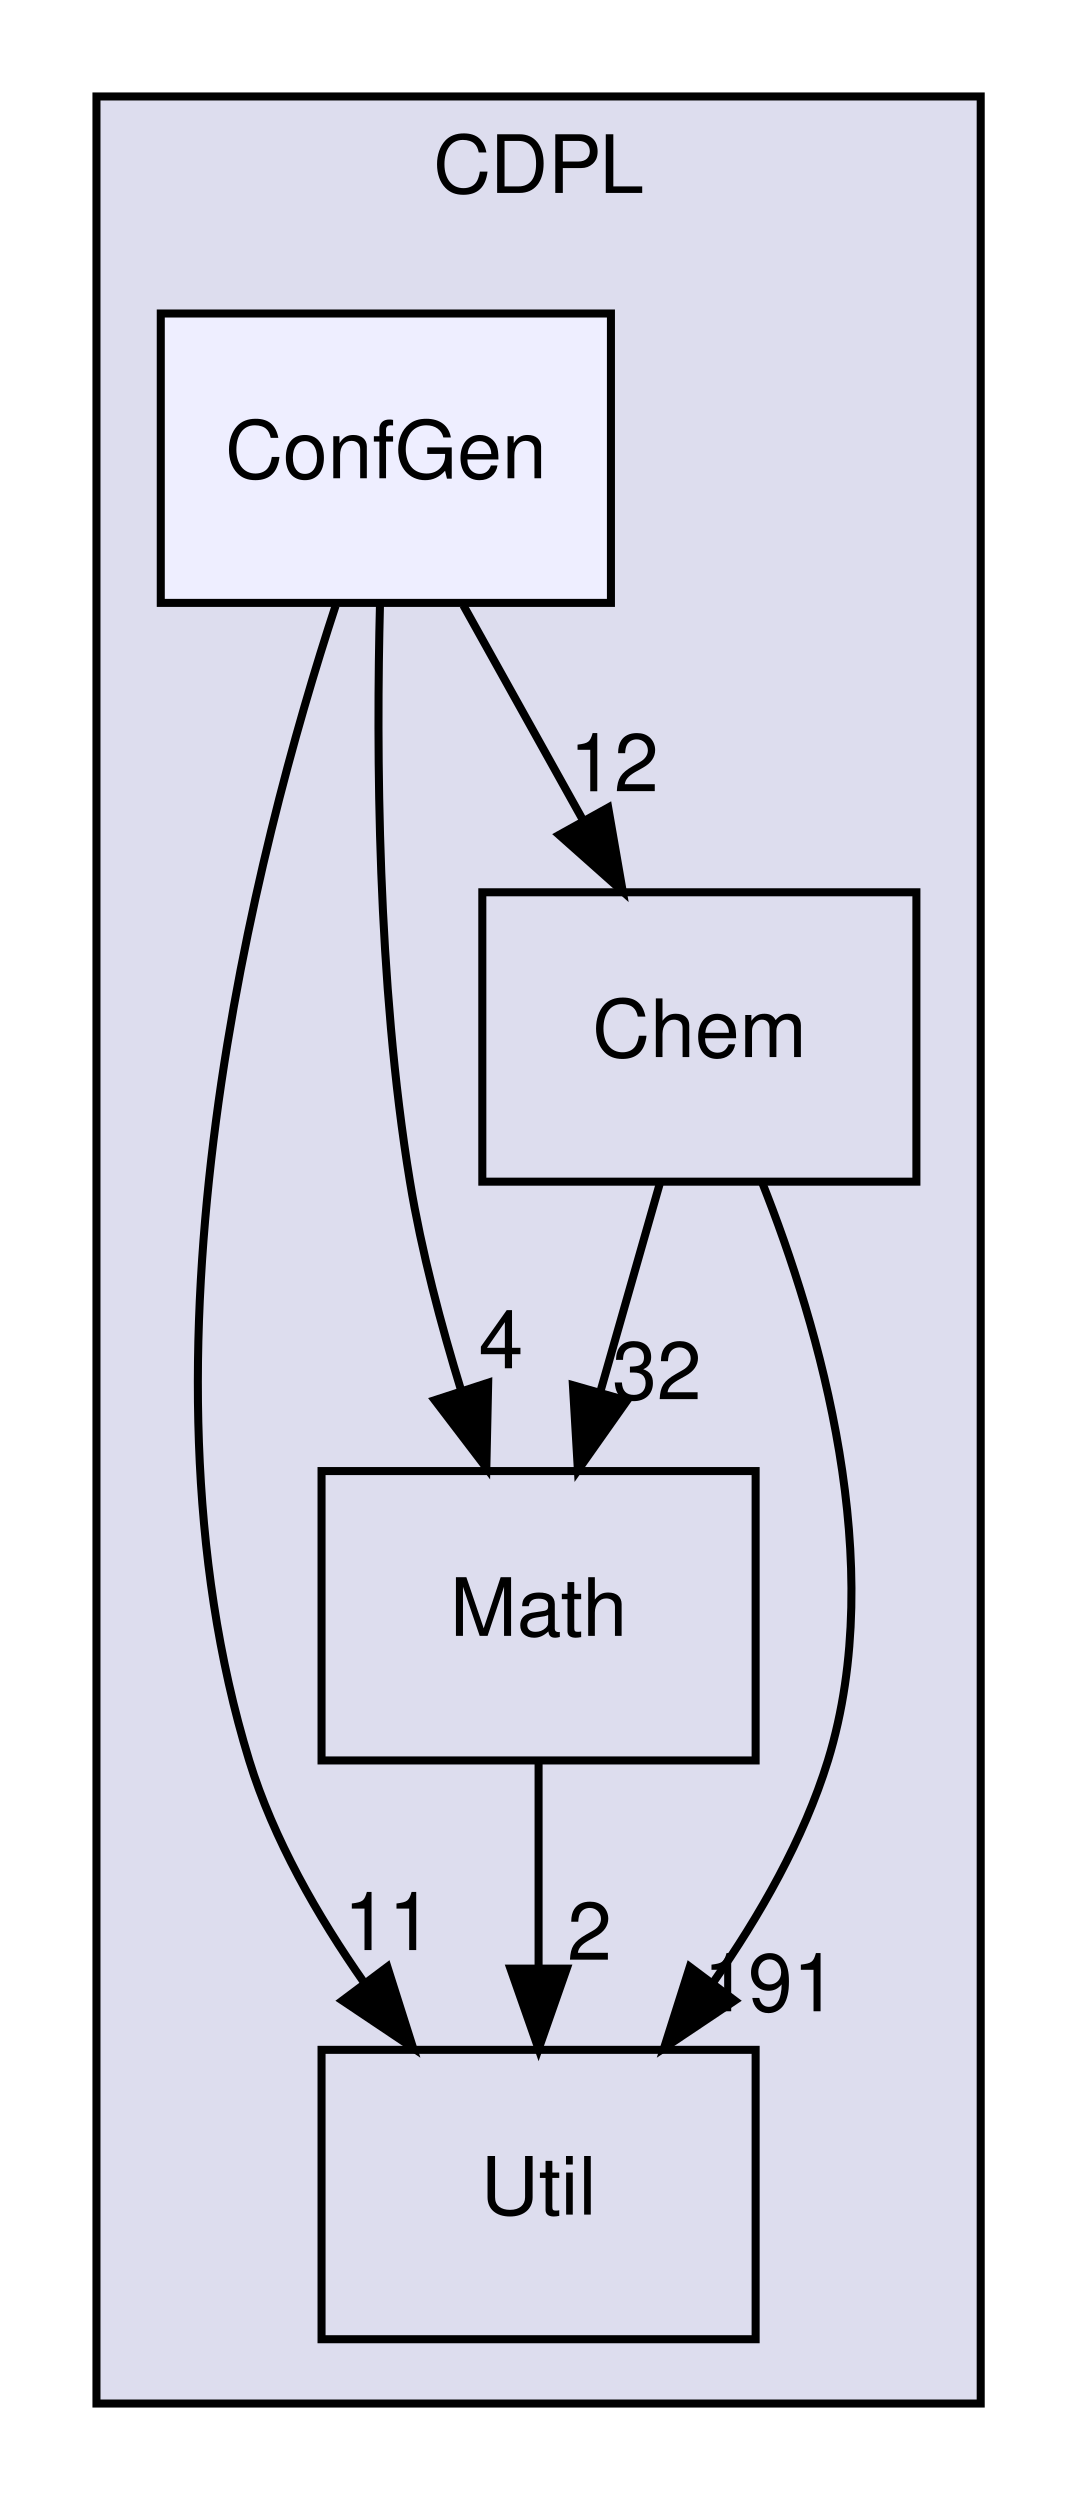
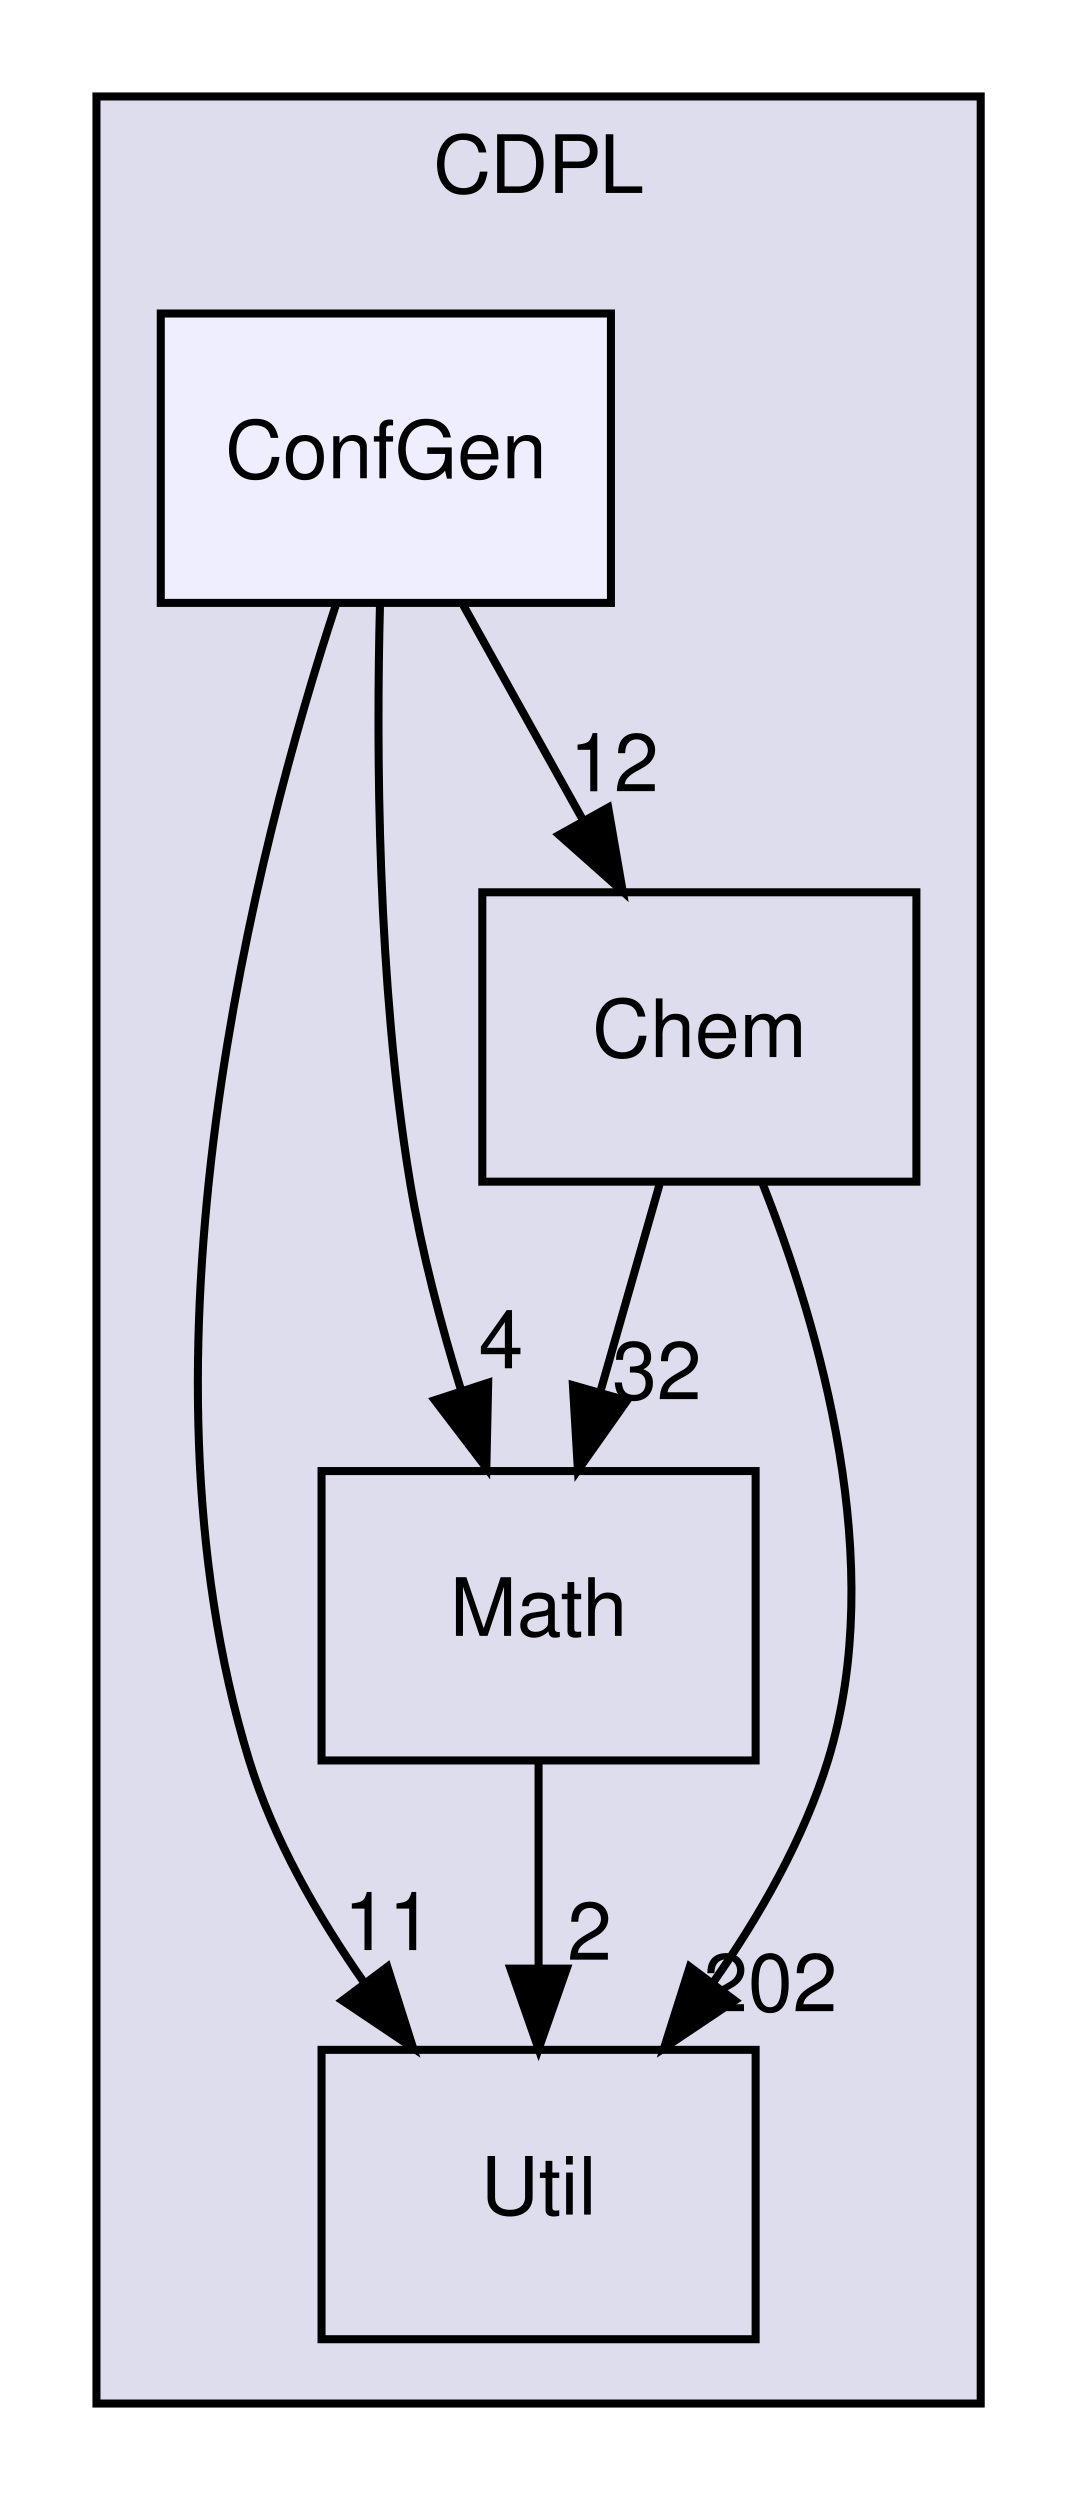
<svg xmlns="http://www.w3.org/2000/svg" xmlns:xlink="http://www.w3.org/1999/xlink" width="134pt" height="311pt" viewBox="0.00 0.00 134.00 311.00">
  <g id="graph0" class="graph" transform="scale(1 1) rotate(0) translate(4 307)">
    <g id="clust1" class="cluster">
      <g id="a_clust1">
        <a xlink:href="dir_13e5b888d4d8e2bc4637fdf598186b4c.html" target="_top" xlink:title="CDPL">
          <polygon fill="#ddddee" stroke="black" points="8,-8 8,-295 118,-295 118,-8 8,-8" />
          <text text-anchor="middle" x="63" y="-283" font-family="Helvetica" font-size="10.00">CDPL</text>
        </a>
      </g>
    </g>
    <g id="node1" class="node">
      <g id="a_node1">
        <a xlink:href="dir_239469eeca6d3c1a97f8d4fbb99adcb8.html" target="_top" xlink:title="Util">
          <polygon fill="none" stroke="black" points="90,-52 36,-52 36,-16 90,-16 90,-52" />
          <text text-anchor="middle" x="63" y="-31.5" font-family="Helvetica" font-size="10.00">Util</text>
        </a>
      </g>
    </g>
    <g id="node2" class="node">
      <g id="a_node2">
        <a xlink:href="dir_76ec631f4004f297aa98c89994166e73.html" target="_top" xlink:title="Math">
          <polygon fill="none" stroke="black" points="90,-124 36,-124 36,-88 90,-88 90,-124" />
          <text text-anchor="middle" x="63" y="-103.5" font-family="Helvetica" font-size="10.00">Math</text>
        </a>
      </g>
    </g>
    <g id="edge1" class="edge">
      <path fill="none" stroke="black" d="M63,-87.7C63,-79.98 63,-70.71 63,-62.11" />
      <polygon fill="black" stroke="black" points="66.5,-62.1 63,-52.1 59.5,-62.1 66.5,-62.1" />
      <g id="a_edge1-headlabel">
        <a xlink:href="dir_000001_000014.html" target="_top" xlink:title="2">
          <text text-anchor="middle" x="69.34" y="-63.2" font-family="Helvetica" font-size="10.00">2</text>
        </a>
      </g>
    </g>
    <g id="node3" class="node">
      <g id="a_node3">
        <a xlink:href="dir_a73e1d15e6da56bea42fb33a94074c1c.html" target="_top" xlink:title="Chem">
          <polygon fill="none" stroke="black" points="110,-196 56,-196 56,-160 110,-160 110,-196" />
          <text text-anchor="middle" x="83" y="-175.5" font-family="Helvetica" font-size="10.00">Chem</text>
        </a>
      </g>
    </g>
    <g id="edge5" class="edge">
      <path fill="none" stroke="black" d="M90.78,-159.98C97.98,-141.85 106.52,-112.46 99,-88 95.99,-78.22 90.49,-68.62 84.68,-60.33" />
      <polygon fill="black" stroke="black" points="87.41,-58.13 78.61,-52.23 81.81,-62.33 87.41,-58.13" />
      <g id="a_edge5-headlabel">
-         <a xlink:href="dir_000004_000014.html" target="_top" xlink:title="191">
-           <text text-anchor="middle" x="91.83" y="-56.8" font-family="Helvetica" font-size="10.00">191</text>
+         <a xlink:href="dir_000004_000014.html" target="_top" xlink:title="202">
+           <text text-anchor="middle" x="91.83" y="-56.8" font-family="Helvetica" font-size="10.00">202</text>
        </a>
      </g>
    </g>
    <g id="edge6" class="edge">
      <path fill="none" stroke="black" d="M78.06,-159.7C75.83,-151.9 73.15,-142.51 70.67,-133.83" />
      <polygon fill="black" stroke="black" points="74,-132.76 67.89,-124.1 67.27,-134.68 74,-132.76" />
      <g id="a_edge6-headlabel">
        <a xlink:href="dir_000004_000001.html" target="_top" xlink:title="32">
          <text text-anchor="middle" x="77.72" y="-132.93" font-family="Helvetica" font-size="10.00">32</text>
        </a>
      </g>
    </g>
    <g id="node4" class="node">
      <g id="a_node4">
        <a xlink:href="dir_d89ea033734e8789fcb8ee8bcbb3a57a.html" target="_top" xlink:title="ConfGen">
          <polygon fill="#eeeeff" stroke="black" points="72,-268 16,-268 16,-232 72,-232 72,-268" />
          <text text-anchor="middle" x="44" y="-247.5" font-family="Helvetica" font-size="10.00">ConfGen</text>
        </a>
      </g>
    </g>
    <g id="edge2" class="edge">
      <path fill="none" stroke="black" d="M37.75,-231.65C27.92,-201.66 11.47,-138.51 27,-88 30.01,-78.22 35.51,-68.62 41.32,-60.33" />
      <polygon fill="black" stroke="black" points="44.19,-62.33 47.39,-52.23 38.59,-58.13 44.19,-62.33" />
      <g id="a_edge2-headlabel">
        <a xlink:href="dir_000007_000014.html" target="_top" xlink:title="11">
          <text text-anchor="middle" x="44.31" y="-64.41" font-family="Helvetica" font-size="10.00">11</text>
        </a>
      </g>
    </g>
    <g id="edge3" class="edge">
      <path fill="none" stroke="black" d="M43.27,-231.81C42.81,-213.79 42.92,-184.71 47,-160 48.42,-151.37 50.86,-142.18 53.4,-133.92" />
      <polygon fill="black" stroke="black" points="56.73,-134.99 56.5,-124.4 50.08,-132.82 56.73,-134.99" />
      <g id="a_edge3-headlabel">
        <a xlink:href="dir_000007_000001.html" target="_top" xlink:title="4">
          <text text-anchor="middle" x="58.32" y="-136.79" font-family="Helvetica" font-size="10.00">4</text>
        </a>
      </g>
    </g>
    <g id="edge4" class="edge">
      <path fill="none" stroke="black" d="M53.64,-231.7C58.13,-223.64 63.56,-213.89 68.52,-204.98" />
      <polygon fill="black" stroke="black" points="71.66,-206.54 73.47,-196.1 65.55,-203.14 71.66,-206.54" />
      <g id="a_edge4-headlabel">
        <a xlink:href="dir_000007_000004.html" target="_top" xlink:title="12">
          <text text-anchor="middle" x="72.39" y="-208.57" font-family="Helvetica" font-size="10.00">12</text>
        </a>
      </g>
    </g>
  </g>
</svg>
